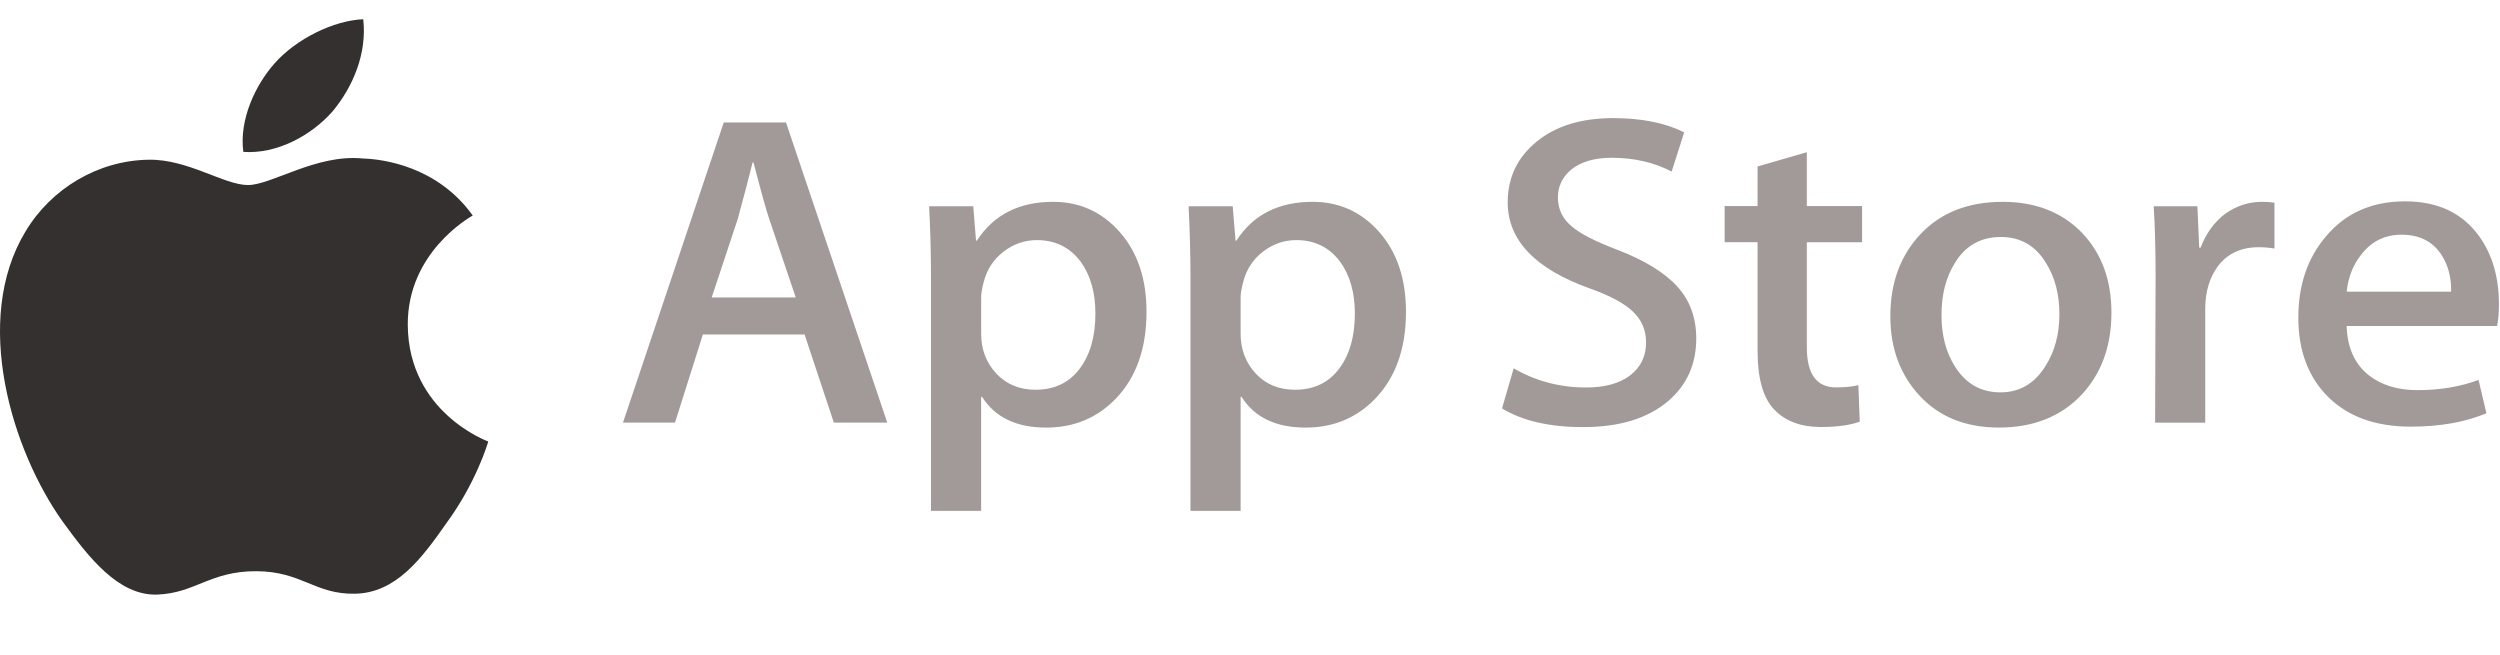
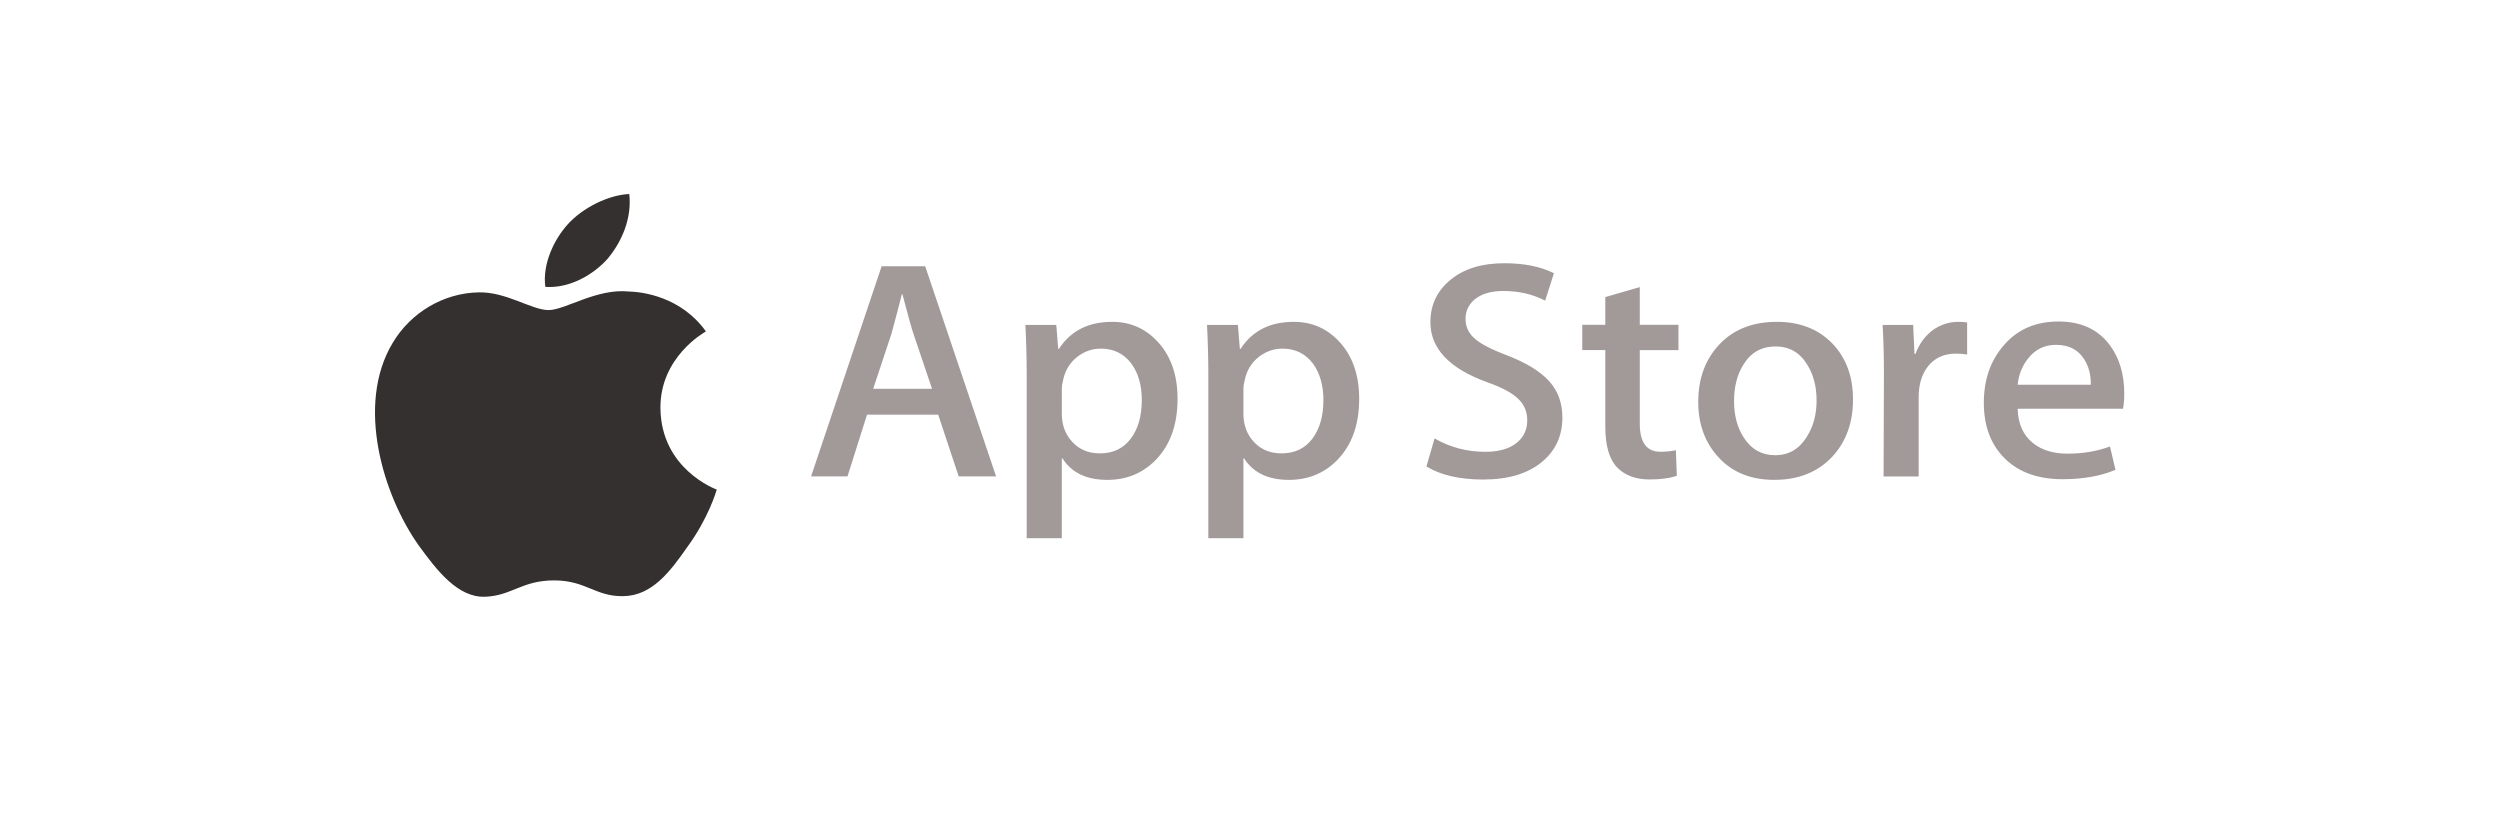
- <svg xmlns="http://www.w3.org/2000/svg" width="126" height="33" viewBox="0 0 126 33" fill="none">
-   <path d="M20.552 16.391C20.518 12.727 23.681 10.945 23.826 10.862C22.034 8.358 19.258 8.015 18.282 7.988C15.95 7.753 13.688 9.326 12.5 9.326C11.289 9.326 9.459 8.011 7.488 8.05C4.951 8.087 2.577 9.495 1.276 11.682C-1.411 16.142 0.593 22.695 3.167 26.3C4.454 28.065 5.959 30.036 7.928 29.967C9.854 29.891 10.574 28.789 12.899 28.789C15.202 28.789 15.878 29.967 17.886 29.923C19.954 29.891 21.255 28.149 22.498 26.368C23.986 24.345 24.583 22.352 24.607 22.25C24.558 22.234 20.591 20.782 20.552 16.391Z" fill="#353030" />
-   <path d="M16.759 5.617C17.795 4.374 18.504 2.684 18.307 0.969C16.807 1.032 14.932 1.963 13.852 3.179C12.896 4.249 12.043 6.005 12.263 7.655C13.948 7.776 15.678 6.84 16.759 5.617Z" fill="#353030" />
-   <path fill-rule="evenodd" clip-rule="evenodd" d="M84.09 20.202C85.025 19.394 85.491 18.347 85.491 17.06C85.491 16.014 85.172 15.138 84.533 14.438C83.892 13.735 82.894 13.123 81.537 12.598C80.427 12.179 79.663 11.79 79.242 11.431C78.758 11.042 78.518 10.548 78.518 9.95C78.518 9.41 78.729 8.954 79.15 8.58C79.647 8.162 80.342 7.952 81.231 7.952C82.356 7.952 83.362 8.183 84.251 8.647L84.883 6.672C83.931 6.193 82.738 5.953 81.302 5.953C79.692 5.953 78.405 6.35 77.44 7.144C76.471 7.938 75.988 8.958 75.988 10.201C75.988 12.104 77.368 13.551 80.13 14.539C81.145 14.899 81.871 15.289 82.306 15.709C82.744 16.128 82.962 16.645 82.962 17.259C82.962 17.948 82.698 18.5 82.168 18.912C81.635 19.323 80.894 19.53 79.943 19.53C78.616 19.53 77.398 19.207 76.289 18.564L75.703 20.584C76.733 21.213 78.094 21.526 79.792 21.526C81.631 21.526 83.062 21.085 84.09 20.202ZM42.026 21.3H44.718L39.614 6.172H36.477L31.398 21.3H34.02L35.425 16.856H40.551L42.026 21.3ZM38.772 11.042L40.106 14.992H35.87L37.18 11.042C37.524 9.786 37.774 8.835 37.929 8.192H37.977C38.367 9.688 38.631 10.638 38.772 11.042ZM56.215 20.114C57.261 19.037 57.784 17.571 57.784 15.716C57.784 14.055 57.335 12.716 56.437 11.697C55.541 10.68 54.42 10.172 53.078 10.172C51.362 10.172 50.082 10.822 49.239 12.125H49.192L49.051 10.396H46.828C46.89 11.623 46.922 12.82 46.922 13.987V25.749H49.449V20.002H49.497C50.152 21.035 51.229 21.551 52.727 21.551C54.115 21.551 55.279 21.072 56.215 20.114ZM54.459 13.179C54.96 13.867 55.209 14.743 55.209 15.804C55.209 16.957 54.943 17.885 54.412 18.588C53.882 19.291 53.141 19.643 52.189 19.643C51.378 19.643 50.719 19.37 50.212 18.824C49.704 18.277 49.45 17.607 49.45 16.814V14.995C49.45 14.802 49.49 14.556 49.568 14.256C49.723 13.613 50.055 13.093 50.562 12.695C51.069 12.301 51.635 12.101 52.259 12.101C53.179 12.101 53.913 12.46 54.459 13.179ZM70.861 15.716C70.861 17.571 70.338 19.037 69.291 20.114C68.356 21.072 67.192 21.551 65.804 21.551C64.306 21.551 63.229 21.035 62.575 20.002H62.527V25.749H60V13.987C60 12.82 59.968 11.623 59.906 10.396H62.129L62.27 12.125H62.318C63.159 10.822 64.439 10.172 66.156 10.172C67.497 10.172 68.618 10.68 69.516 11.697C70.411 12.716 70.861 14.055 70.861 15.716ZM68.285 15.804C68.285 14.743 68.035 13.867 67.535 13.179C66.989 12.46 66.257 12.101 65.336 12.101C64.711 12.101 64.146 12.301 63.638 12.695C63.131 13.093 62.8 13.613 62.645 14.256C62.568 14.556 62.527 14.802 62.527 14.995V16.814C62.527 17.607 62.781 18.277 63.286 18.824C63.794 19.369 64.453 19.643 65.266 19.643C66.218 19.643 66.959 19.291 67.489 18.588C68.02 17.885 68.285 16.957 68.285 15.804ZM93.85 12.209H91.064V17.505C91.064 18.852 91.555 19.525 92.539 19.525C92.991 19.525 93.365 19.487 93.662 19.412L93.731 21.253C93.234 21.431 92.578 21.521 91.766 21.521C90.768 21.521 89.988 21.229 89.424 20.645C88.864 20.061 88.582 19.081 88.582 17.705V12.206H86.922V10.387H88.582V8.39L91.064 7.672V10.387H93.85V12.209ZM104.918 19.889C105.916 18.812 106.416 17.436 106.416 15.759C106.416 14.128 105.932 12.797 104.963 11.766C103.949 10.703 102.606 10.172 100.937 10.172C99.205 10.172 97.827 10.711 96.806 11.788C95.783 12.865 95.273 14.249 95.273 15.94C95.273 17.555 95.769 18.895 96.76 19.957C97.751 21.019 99.08 21.549 100.749 21.549C102.481 21.549 103.871 20.997 104.918 19.889ZM103.116 13.249C103.57 13.969 103.794 14.831 103.794 15.837C103.794 16.842 103.559 17.714 103.093 18.447C102.547 19.332 101.789 19.775 100.824 19.775C99.839 19.775 99.075 19.341 98.529 18.47C98.075 17.752 97.851 16.889 97.851 15.883C97.851 14.846 98.075 13.97 98.529 13.249C99.059 12.379 99.831 11.944 100.847 11.944C101.828 11.944 102.586 12.378 103.116 13.249ZM114.633 12.527C114.383 12.483 114.116 12.46 113.837 12.46C112.948 12.46 112.26 12.782 111.776 13.426C111.355 13.995 111.144 14.713 111.144 15.581V21.304H108.618L108.642 13.831C108.642 12.574 108.61 11.429 108.547 10.397H110.748L110.841 12.484H110.911C111.178 11.767 111.598 11.189 112.175 10.756C112.738 10.366 113.346 10.172 114.001 10.172C114.235 10.172 114.446 10.188 114.633 10.216V12.527ZM125.854 16.43C125.916 16.131 125.946 15.765 125.946 15.331C125.946 13.97 125.611 12.824 124.943 11.898C124.1 10.732 122.859 10.148 121.219 10.148C119.55 10.148 118.224 10.732 117.242 11.898C116.304 12.99 115.836 14.36 115.836 16.005C115.836 17.68 116.34 19.016 117.345 20.011C118.353 21.005 119.737 21.503 121.502 21.503C122.968 21.503 124.239 21.279 125.315 20.829L124.919 19.147C123.998 19.491 122.974 19.663 121.851 19.663C120.836 19.663 120.01 19.408 119.371 18.9C118.667 18.332 118.301 17.508 118.271 16.43H125.854ZM123.045 12.839C123.388 13.363 123.553 13.984 123.536 14.702V14.701H118.271C118.348 13.969 118.598 13.34 119.019 12.816C119.532 12.157 120.205 11.829 121.031 11.829C121.935 11.829 122.608 12.165 123.045 12.839Z" fill="#A29999" />
+ <svg xmlns="http://www.w3.org/2000/svg" width="180" height="60" viewBox="0 0 180 60" fill="none">
+   <path d="M47.552 29.391C47.518 25.727 50.681 23.945 50.826 23.862C49.034 21.358 46.258 21.015 45.282 20.988C42.95 20.753 40.688 22.326 39.5 22.326C38.289 22.326 36.459 21.011 34.488 21.049C31.951 21.087 29.577 22.495 28.276 24.683C25.589 29.142 27.593 35.695 30.167 39.3C31.454 41.065 32.959 43.036 34.928 42.967C36.854 42.891 37.574 41.789 39.899 41.789C42.202 41.789 42.878 42.967 44.886 42.923C46.954 42.891 48.255 41.149 49.498 39.368C50.986 37.345 51.583 35.352 51.607 35.25C51.558 35.234 47.592 33.782 47.552 29.391Z" fill="#353030" />
+   <path d="M43.759 18.617C44.795 17.374 45.504 15.684 45.307 13.969C43.807 14.032 41.932 14.963 40.852 16.179C39.896 17.249 39.043 19.005 39.263 20.655C40.948 20.776 42.678 19.84 43.759 18.617Z" fill="#353030" />
+   <path fill-rule="evenodd" clip-rule="evenodd" d="M111.09 33.202C112.025 32.394 112.491 31.347 112.491 30.06C112.491 29.014 112.172 28.138 111.533 27.438C110.892 26.735 109.895 26.122 108.537 25.599C107.427 25.179 106.663 24.79 106.242 24.431C105.758 24.042 105.518 23.548 105.518 22.95C105.518 22.41 105.729 21.954 106.149 21.58C106.647 21.162 107.342 20.951 108.231 20.951C109.356 20.951 110.362 21.183 111.251 21.647L111.883 19.672C110.931 19.193 109.738 18.953 108.302 18.953C106.692 18.953 105.405 19.35 104.44 20.144C103.471 20.938 102.988 21.957 102.988 23.201C102.988 25.104 104.368 26.551 107.13 27.539C108.145 27.899 108.871 28.289 109.306 28.709C109.744 29.128 109.962 29.645 109.962 30.259C109.962 30.948 109.698 31.5 109.168 31.912C108.635 32.324 107.895 32.53 106.943 32.53C105.616 32.53 104.398 32.208 103.289 31.564L102.703 33.584C103.733 34.213 105.094 34.526 106.792 34.526C108.631 34.526 110.062 34.085 111.09 33.202ZM69.025 34.3H71.718L66.614 19.172H63.477L58.398 34.3H61.02L62.425 29.856H67.551L69.025 34.3ZM65.772 24.042L67.106 27.992H62.87L64.18 24.042C64.524 22.786 64.774 21.835 64.93 21.192H64.977C65.367 22.688 65.631 23.638 65.772 24.042ZM83.215 33.114C84.261 32.037 84.784 30.571 84.784 28.716C84.784 27.055 84.335 25.716 83.437 24.697C82.541 23.68 81.42 23.172 80.078 23.172C78.362 23.172 77.082 23.822 76.24 25.125H76.192L76.051 23.396H73.828C73.89 24.623 73.922 25.82 73.922 26.987V38.749H76.449V33.002H76.497C77.152 34.035 78.229 34.551 79.727 34.551C81.115 34.551 82.278 34.072 83.215 33.114ZM81.459 26.179C81.96 26.867 82.209 27.743 82.209 28.804C82.209 29.957 81.943 30.885 81.412 31.588C80.882 32.291 80.141 32.643 79.189 32.643C78.378 32.643 77.719 32.37 77.212 31.824C76.704 31.277 76.451 30.607 76.451 29.814V27.995C76.451 27.802 76.49 27.556 76.568 27.256C76.723 26.613 77.055 26.093 77.562 25.695C78.069 25.301 78.635 25.101 79.259 25.101C80.179 25.101 80.913 25.46 81.459 26.179ZM97.861 28.716C97.861 30.571 97.338 32.037 96.291 33.114C95.356 34.072 94.192 34.551 92.804 34.551C91.306 34.551 90.229 34.035 89.575 33.002H89.527V38.749H87V26.987C87 25.82 86.968 24.623 86.906 23.396H89.129L89.27 25.125H89.318C90.159 23.822 91.439 23.172 93.156 23.172C94.497 23.172 95.618 23.68 96.516 24.697C97.411 25.716 97.861 27.055 97.861 28.716ZM95.285 28.804C95.285 27.743 95.035 26.867 94.535 26.179C93.989 25.46 93.257 25.101 92.336 25.101C91.711 25.101 91.146 25.301 90.638 25.695C90.131 26.093 89.8 26.613 89.645 27.256C89.568 27.556 89.527 27.802 89.527 27.995V29.814C89.527 30.607 89.781 31.277 90.286 31.824C90.794 32.369 91.453 32.643 92.266 32.643C93.218 32.643 93.959 32.291 94.489 31.588C95.02 30.885 95.285 29.957 95.285 28.804ZM120.85 25.209H118.064V30.505C118.064 31.852 118.555 32.525 119.539 32.525C119.991 32.525 120.365 32.487 120.662 32.412L120.732 34.252C120.234 34.431 119.578 34.521 118.766 34.521C117.768 34.521 116.988 34.229 116.425 33.645C115.864 33.061 115.582 32.081 115.582 30.705V25.206H113.922V23.387H115.582V21.39L118.064 20.672V23.387H120.85V25.209ZM131.918 32.889C132.916 31.812 133.416 30.436 133.416 28.759C133.416 27.128 132.932 25.797 131.963 24.766C130.949 23.703 129.606 23.172 127.937 23.172C126.205 23.172 124.827 23.711 123.806 24.788C122.783 25.865 122.273 27.249 122.273 28.94C122.273 30.555 122.769 31.895 123.76 32.957C124.751 34.019 126.08 34.55 127.749 34.55C129.481 34.55 130.871 33.997 131.918 32.889ZM130.116 26.249C130.57 26.969 130.794 27.831 130.794 28.837C130.794 29.842 130.559 30.714 130.093 31.447C129.547 32.332 128.789 32.775 127.824 32.775C126.839 32.775 126.075 32.341 125.529 31.47C125.075 30.752 124.851 29.889 124.851 28.883C124.851 27.846 125.075 26.97 125.529 26.249C126.059 25.379 126.831 24.944 127.847 24.944C128.828 24.944 129.586 25.378 130.116 26.249ZM141.633 25.527C141.383 25.483 141.116 25.46 140.837 25.46C139.948 25.46 139.26 25.782 138.776 26.426C138.355 26.995 138.144 27.713 138.144 28.581V34.304H135.618L135.642 26.831C135.642 25.574 135.61 24.429 135.547 23.397H137.748L137.841 25.484H137.911C138.178 24.767 138.598 24.189 139.175 23.756C139.738 23.366 140.346 23.172 141.001 23.172C141.235 23.172 141.446 23.188 141.633 23.216V25.527ZM152.854 29.43C152.916 29.131 152.946 28.765 152.946 28.331C152.946 26.97 152.611 25.824 151.943 24.898C151.1 23.732 149.859 23.148 148.219 23.148C146.55 23.148 145.224 23.732 144.242 24.898C143.304 25.99 142.836 27.36 142.836 29.005C142.836 30.68 143.34 32.016 144.345 33.011C145.353 34.005 146.737 34.503 148.502 34.503C149.968 34.503 151.239 34.279 152.315 33.829L151.919 32.147C150.998 32.491 149.974 32.663 148.851 32.663C147.836 32.663 147.01 32.408 146.371 31.9C145.667 31.332 145.301 30.508 145.271 29.43H152.854ZM150.045 25.839C150.388 26.363 150.553 26.984 150.536 27.702V27.701H145.271C145.348 26.969 145.598 26.34 146.019 25.816C146.532 25.157 147.205 24.828 148.031 24.828C148.935 24.828 149.608 25.165 150.045 25.839Z" fill="#A29999" />
</svg>
